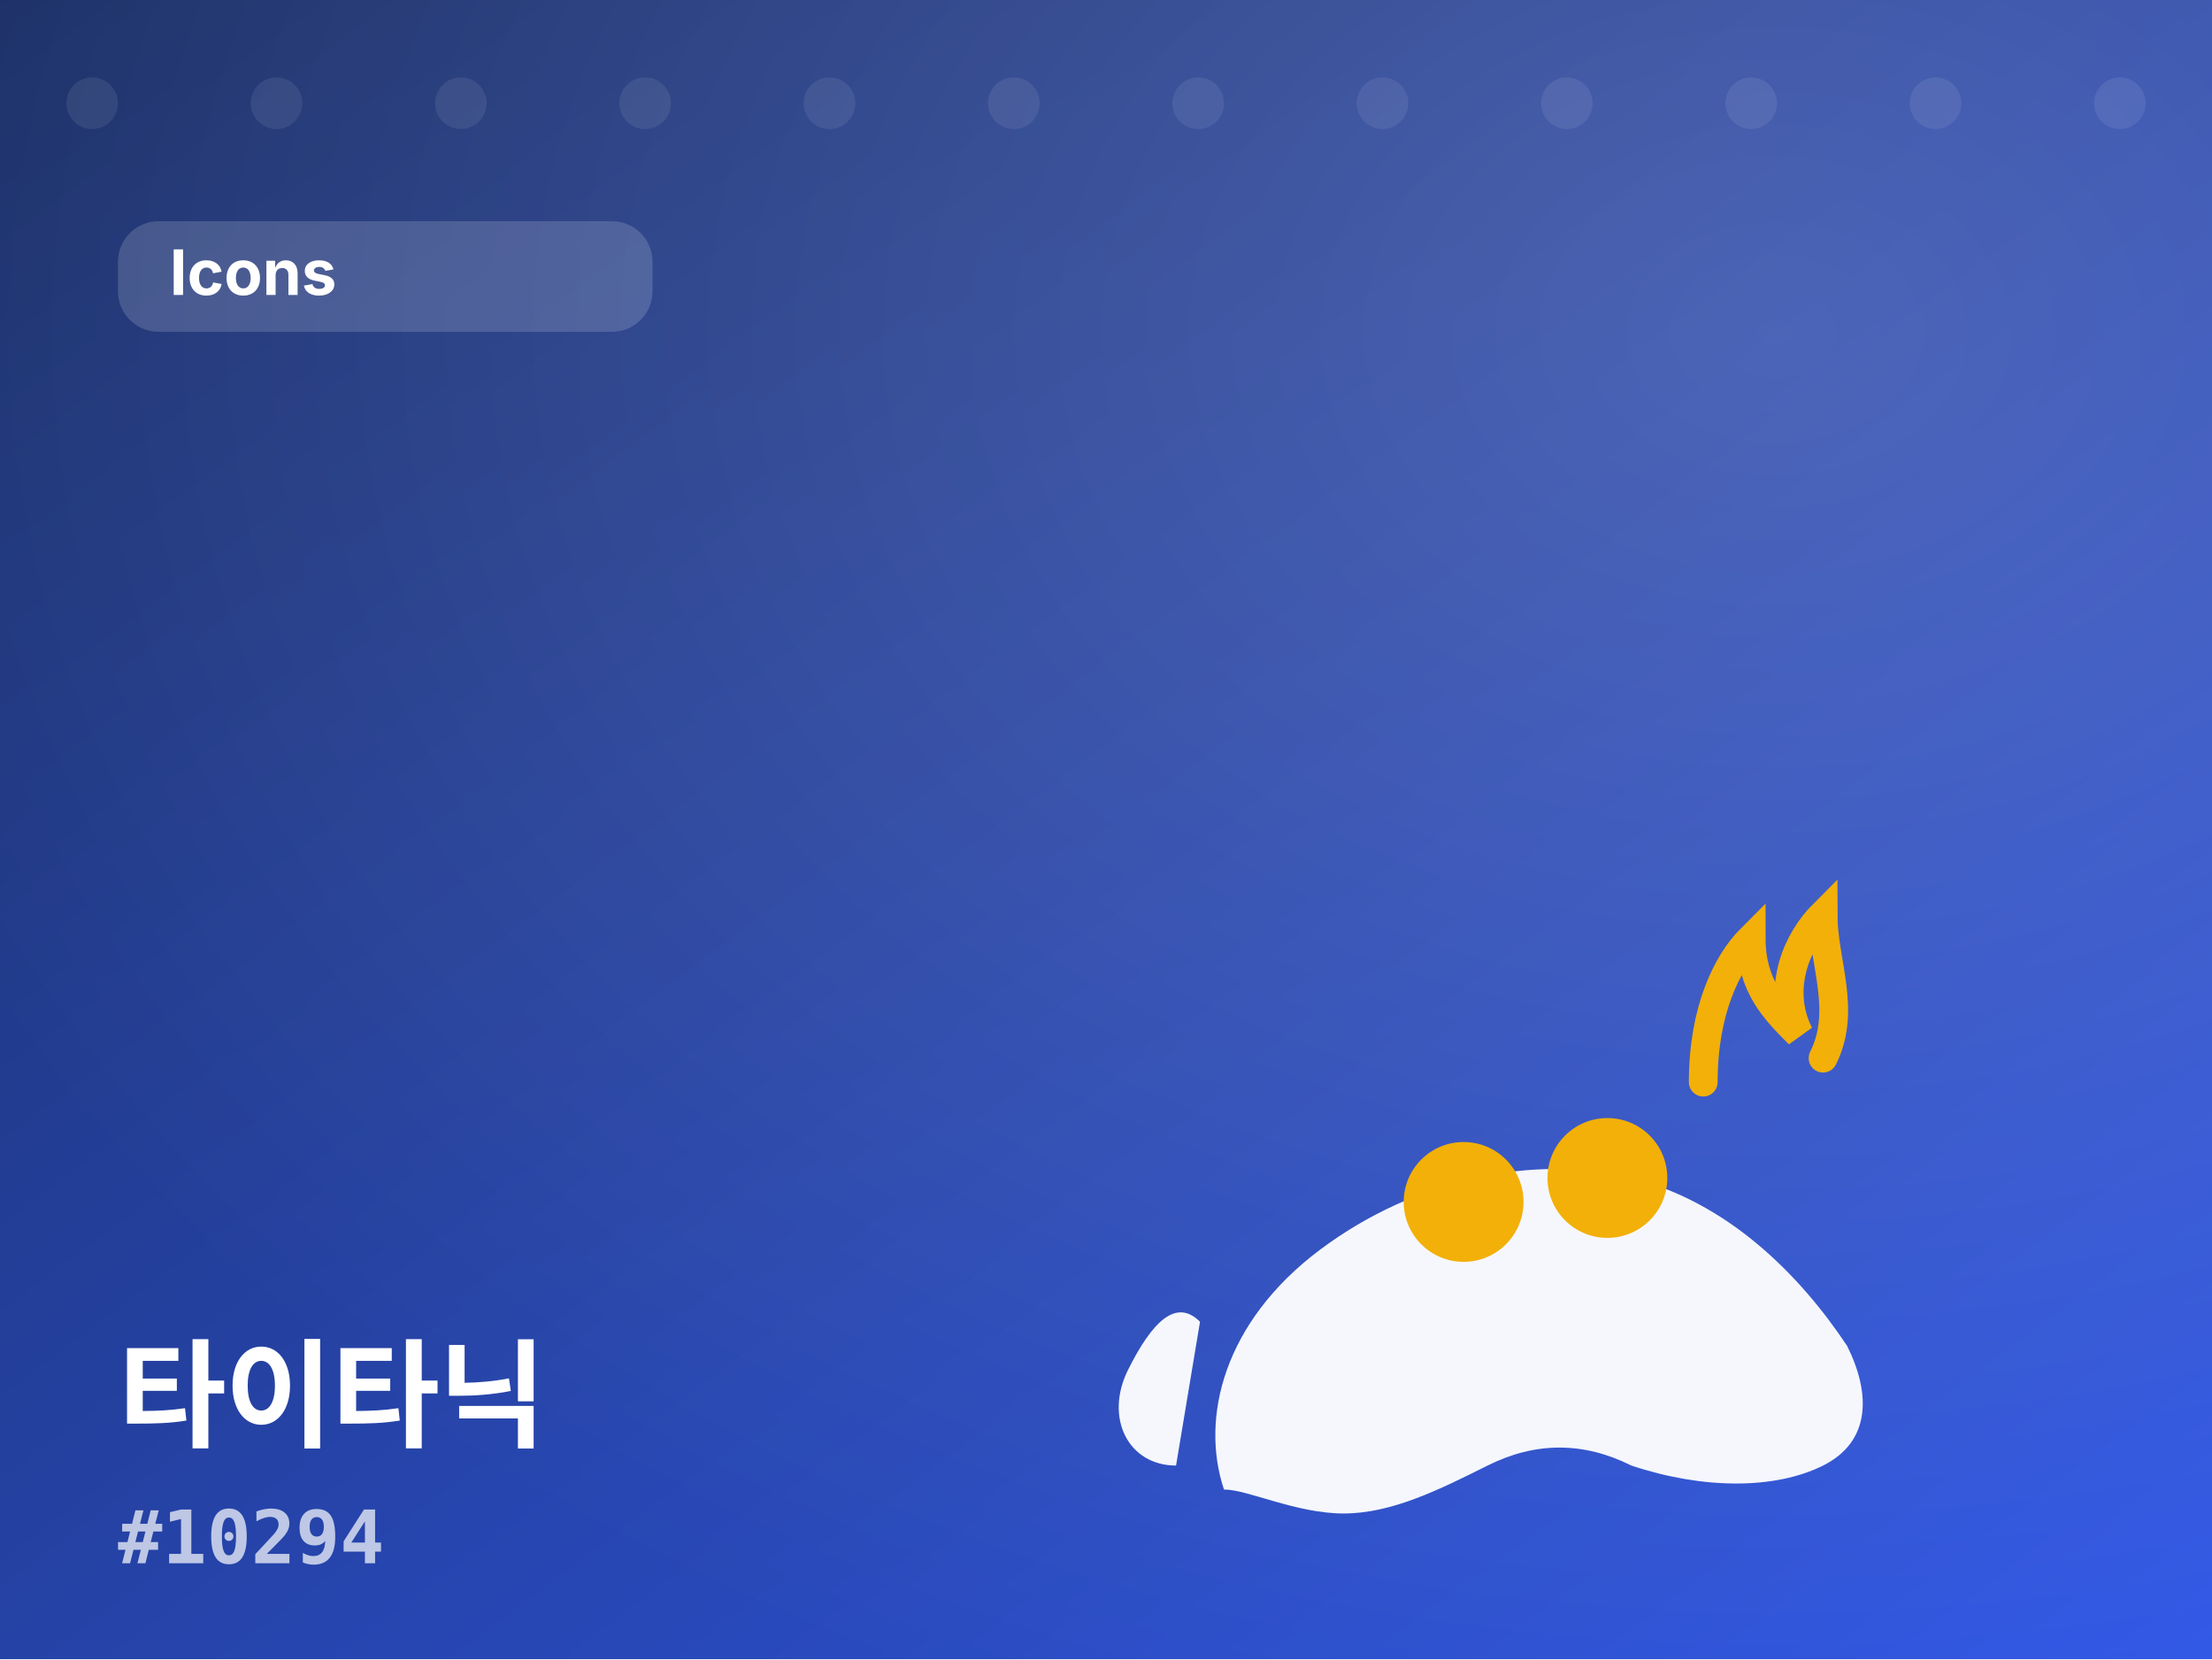
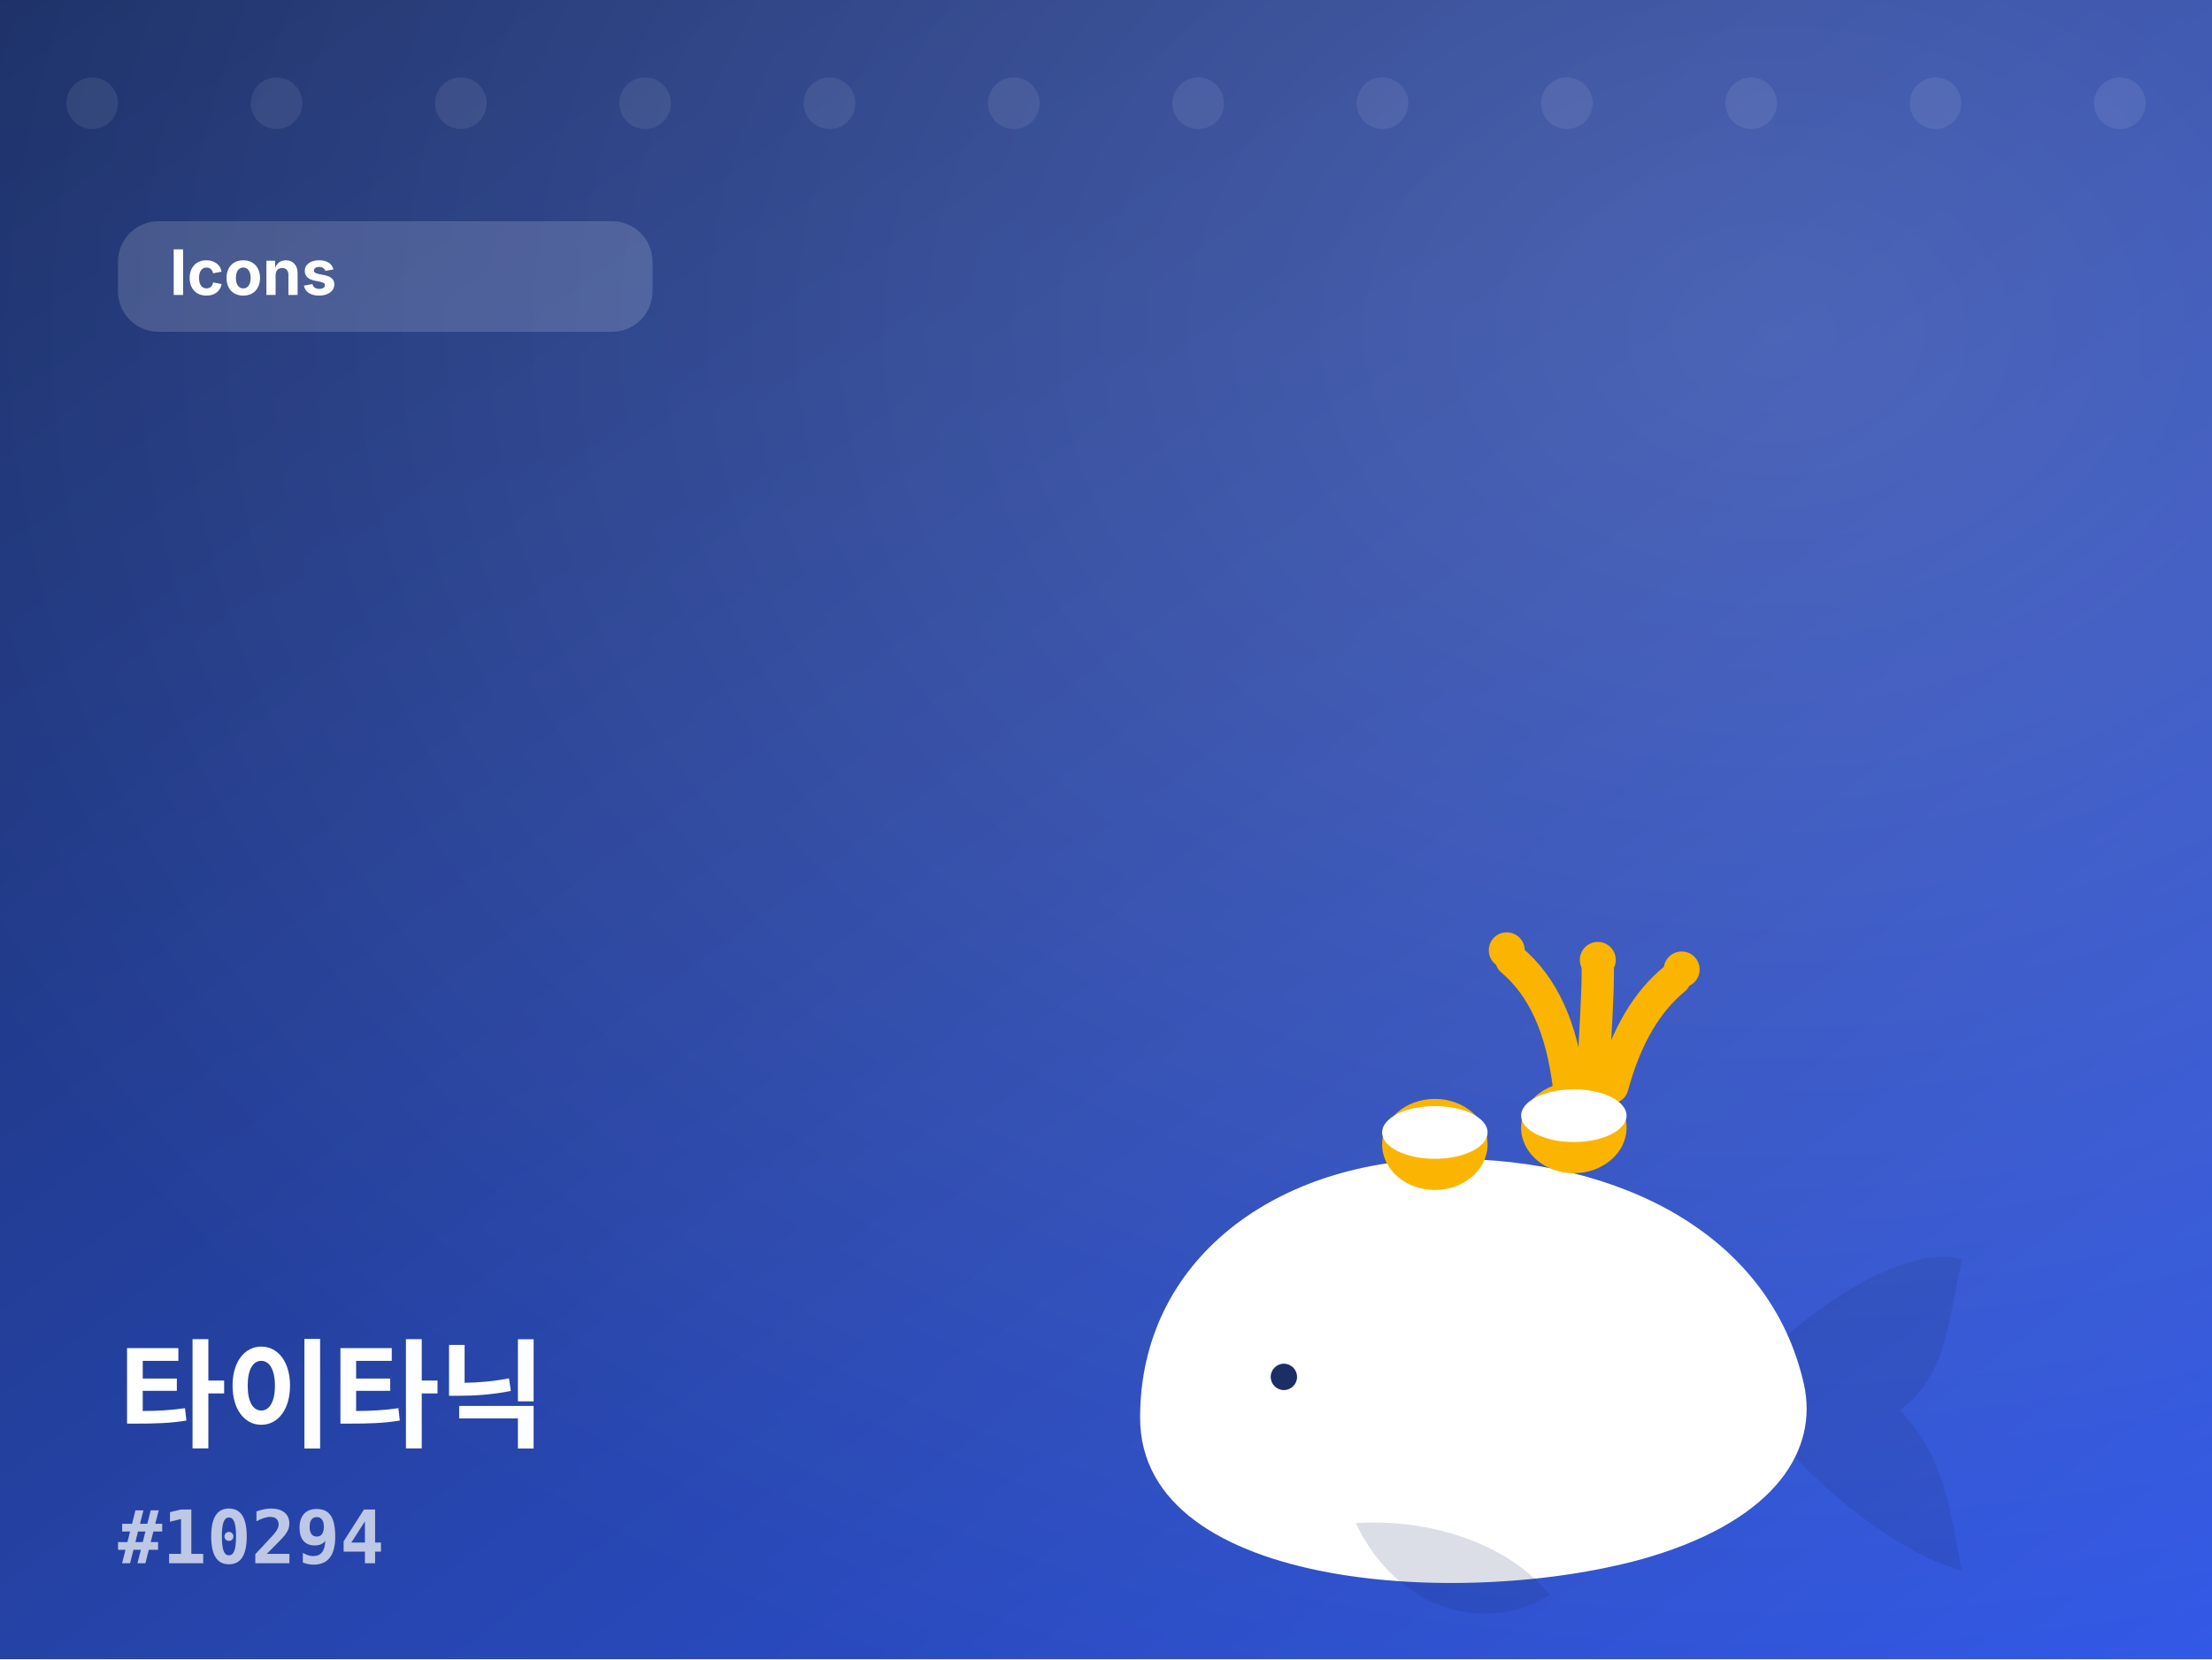
<svg xmlns="http://www.w3.org/2000/svg" viewBox="0 0 1200 900" width="1200" height="900" role="img" aria-label="타이타닉">
  <defs>
    <linearGradient id="bg" x1="0" y1="0" x2="1" y2="1">
      <stop offset="0" stop-color="#1b2f66" />
      <stop offset="1" stop-color="#2f56e6" />
    </linearGradient>
    <radialGradient id="glow" cx="0.8" cy="0.2" r="0.9">
      <stop offset="0" stop-color="#ffffff" stop-opacity="0.18" />
      <stop offset="1" stop-color="#ffffff" stop-opacity="0" />
    </radialGradient>
  </defs>
  <rect width="1200" height="900" fill="url(#bg)" />
  <rect width="1200" height="900" fill="url(#glow)" />
  <circle cx="50" cy="56" r="14" fill="#ffffff" opacity="0.08" />
  <circle cx="150" cy="56" r="14" fill="#ffffff" opacity="0.08" />
  <circle cx="250" cy="56" r="14" fill="#ffffff" opacity="0.08" />
  <circle cx="350" cy="56" r="14" fill="#ffffff" opacity="0.08" />
  <circle cx="450" cy="56" r="14" fill="#ffffff" opacity="0.08" />
  <circle cx="550" cy="56" r="14" fill="#ffffff" opacity="0.08" />
  <circle cx="650" cy="56" r="14" fill="#ffffff" opacity="0.08" />
  <circle cx="750" cy="56" r="14" fill="#ffffff" opacity="0.08" />
  <circle cx="850" cy="56" r="14" fill="#ffffff" opacity="0.08" />
  <circle cx="950" cy="56" r="14" fill="#ffffff" opacity="0.08" />
  <circle cx="1050" cy="56" r="14" fill="#ffffff" opacity="0.08" />
  <circle cx="1150" cy="56" r="14" fill="#ffffff" opacity="0.08" />
-   <g transform="translate(560 470) scale(13)" opacity="0.95">
-     <path d="M8 26c-1-3 0-7 4-10s9-4 13-3c4 1 7 4 9 7 1 2 1 4-1 5s-5 1-8 0c-2-1-4-1-6 0s-4 2-6 2-4-1-5-1z" fill="#ffffff" />
-     <circle cx="18" cy="14" r="2.5" fill="#fbb500" />
-     <circle cx="24" cy="13" r="2.5" fill="#fbb500" />
-     <path d="M6 25c-2 0-3-2-2-4s2-3 3-2" fill="#ffffff" />
-     <path d="M28 9c0-3 1-5 2-6 0 2 1 3 2 4-1-2 0-4 1-5 0 2 1 4 0 6" stroke="#fbb500" stroke-width="1.2" stroke-linecap="round" fill="none" />
+   <g transform="translate(560 470) scale(13)">
+     <g stroke="#fbb500" stroke-width="1.35" stroke-linecap="round" fill="none">
+       <path d="M22.4 9.2C22.1 6.7 21.3 5 20 3.9" />
+       <path d="M23.4 8.9C23.5 6.8 23.6 5.5 23.6 4.3" />
+       <path d="M24.2 9.2C24.8 7 25.7 5.6 26.8 4.7" />
+     </g>
+     <circle cx="19.8" cy="3.5" r="0.75" fill="#fbb500" />
+     <circle cx="23.6" cy="3.9" r="0.75" fill="#fbb500" />
+     <circle cx="27.1" cy="4.3" r="0.75" fill="#fbb500" />
+     <path d="M30.5 20.5C33.4 17.6 37 15.8 38.8 16.4C38.2 19 38.2 21.2 36.2 22.7C38.2 24.7 38.3 27.2 38.8 29.4C36 28.6 32.6 25.8 30.6 23.2Z" fill="rgba(27,47,102,0.16)" />
+     <path d="M4.5 23C4.5 16.4 10.2 12.2 17.4 12.2C24.6 12.2 30.8 15.4 32.2 21.6C32.8 24.3 31.1 27.2 25.8 28.8C18.4 31 4.5 30.3 4.5 23Z" fill="#ffffff" />
+     <path d="M13.5 27.4C15.2 31 18.9 32.1 21.6 30.4C19.9 28.3 16.7 27.2 13.5 27.4Z" fill="rgba(27,47,102,0.16)" />
+     <ellipse cx="16.8" cy="11.6" rx="2.2" ry="1.9" fill="#fbb500" />
+     <ellipse cx="22.6" cy="10.9" rx="2.2" ry="1.9" fill="#fbb500" />
+     <ellipse cx="16.8" cy="11.1" rx="2.2" ry="1.1" fill="#ffffff" />
+     <ellipse cx="22.6" cy="10.4" rx="2.2" ry="1.1" fill="#ffffff" />
+     <circle cx="10.8" cy="21.6" r="1.45" fill="#ffffff" />
+     <circle cx="10.5" cy="21.3" r="0.55" fill="#1b2f66" />
  </g>
  <g font-family="-apple-system, 'Apple SD Gothic Neo', 'Noto Sans KR', sans-serif">
    <rect x="64" y="120" rx="22" ry="22" width="290" height="60" fill="#ffffff" opacity="0.16" />
    <text x="92" y="160" font-size="34" font-weight="700" fill="#ffffff">Icons</text>
    <text x="64" y="780" font-size="64" font-weight="800" fill="#ffffff" letter-spacing="-1">타이타닉</text>
    <text x="64" y="848" font-size="40" font-weight="700" fill="#ffffff" opacity="0.7" font-family="'SF Mono', ui-monospace, monospace">#10294</text>
  </g>
</svg>
